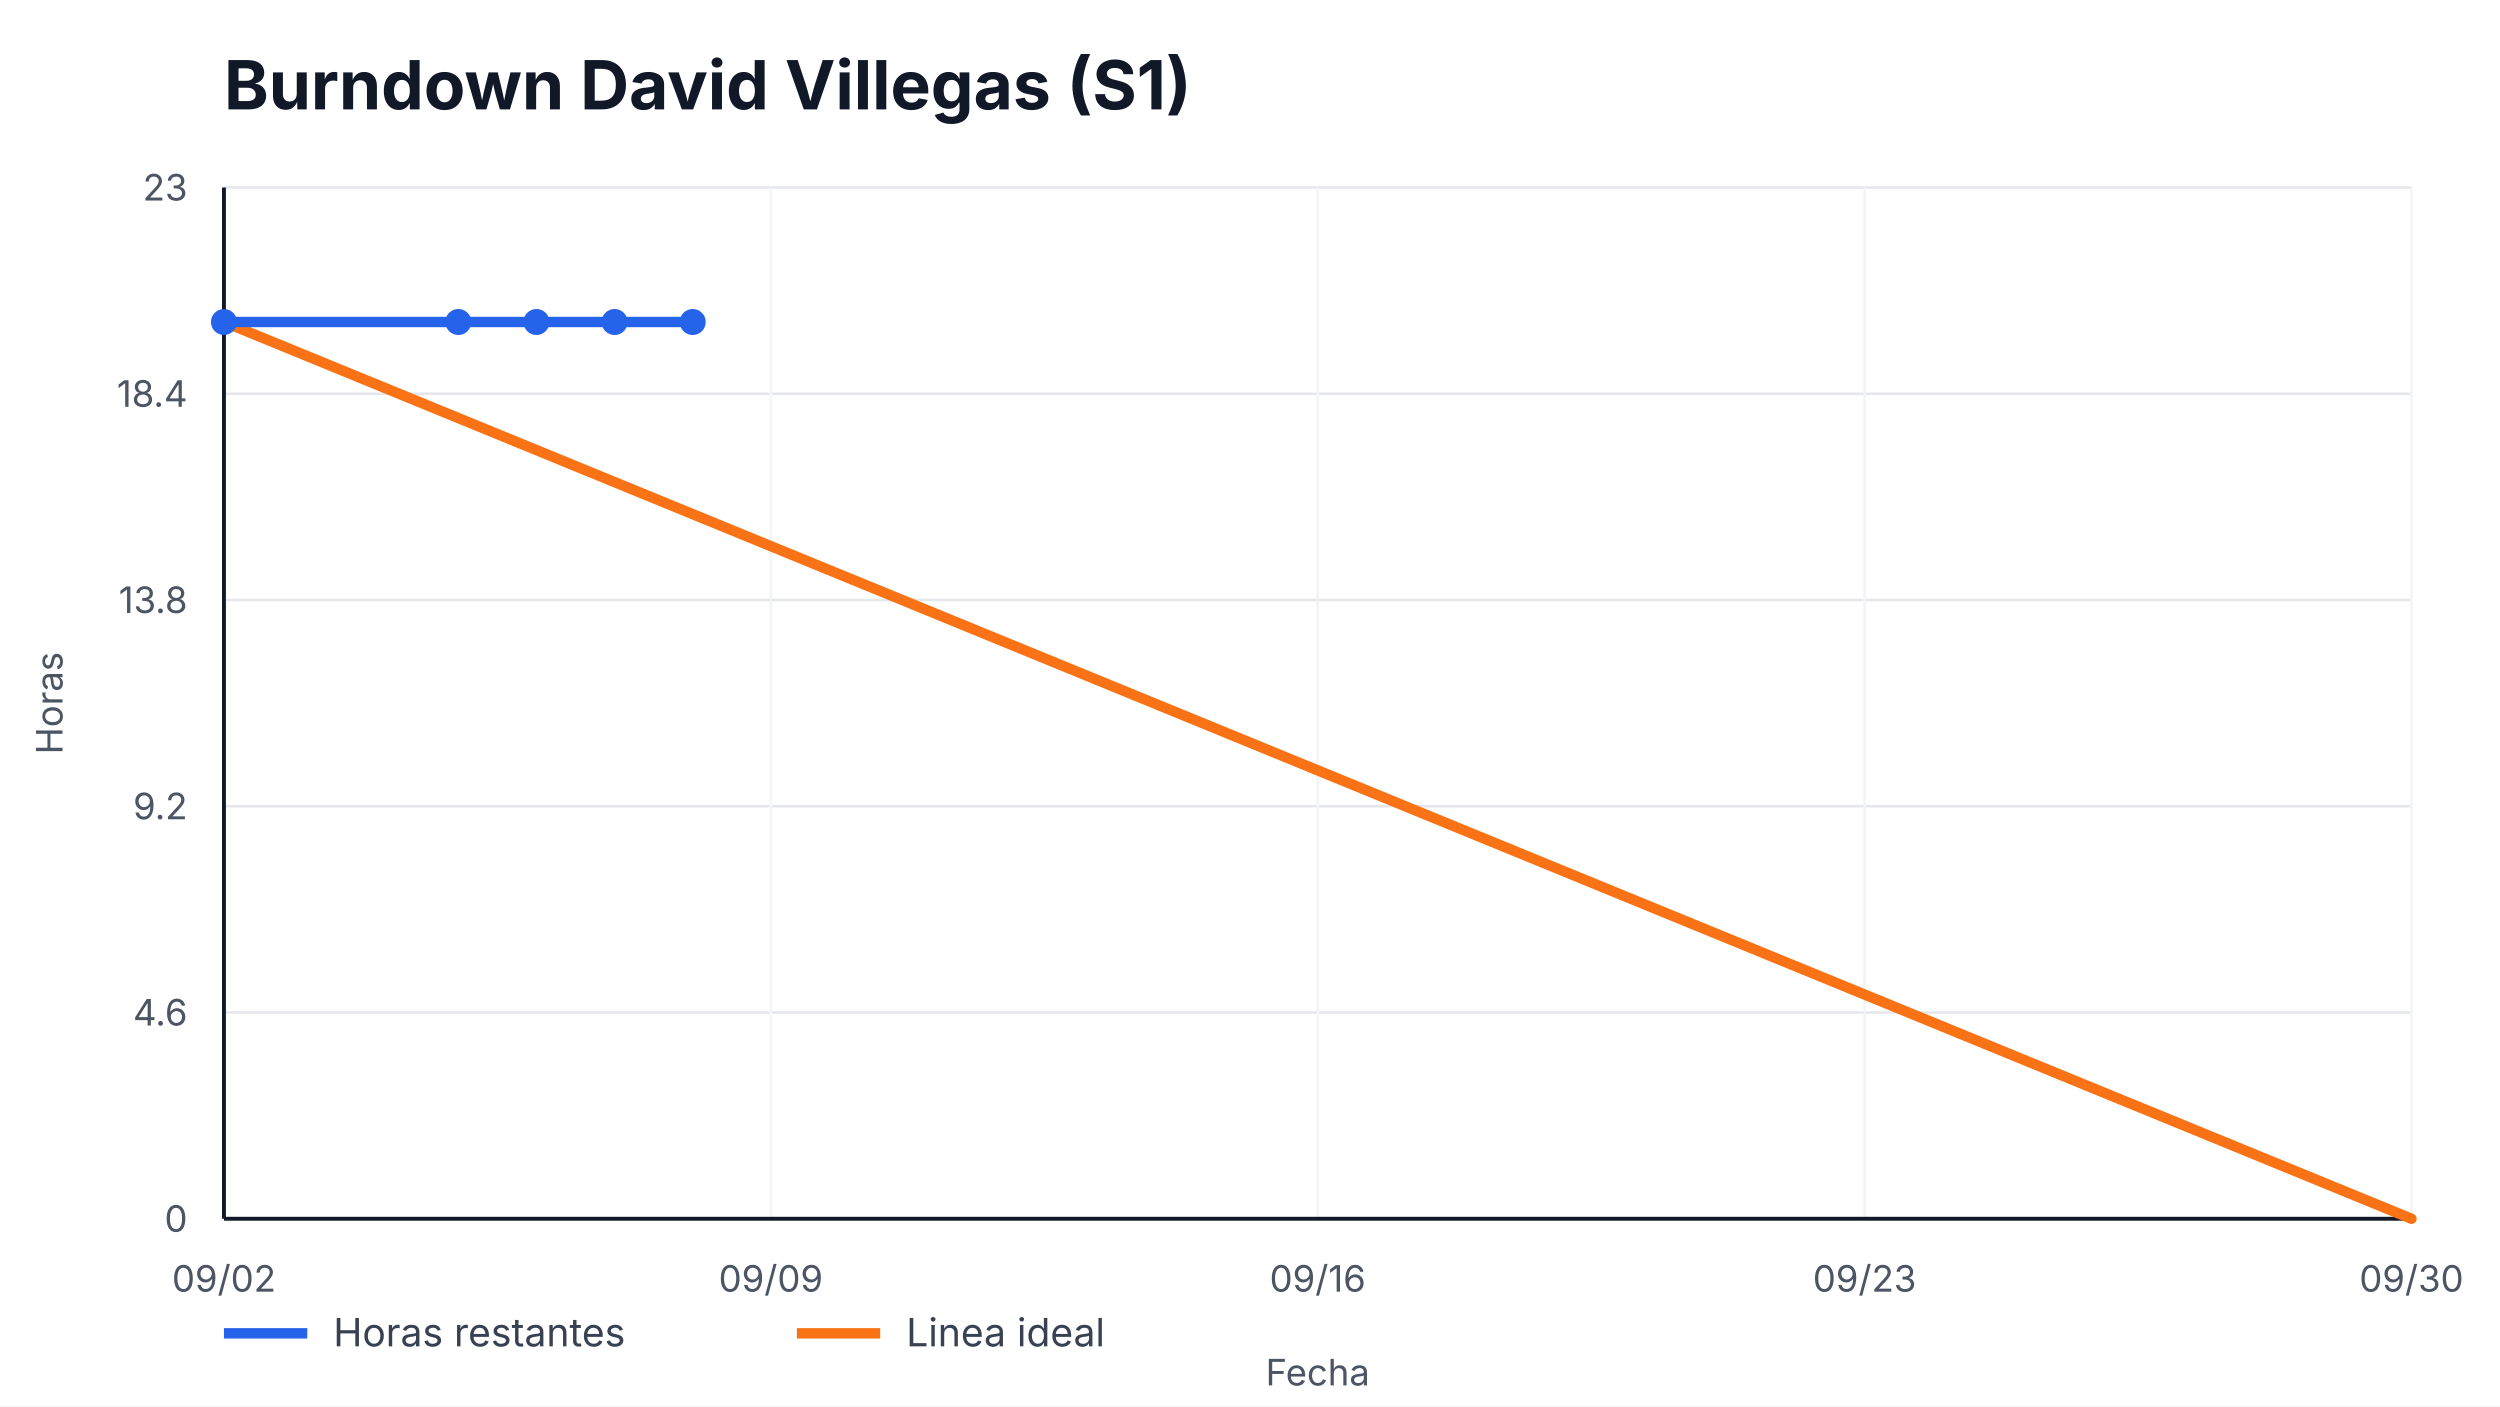
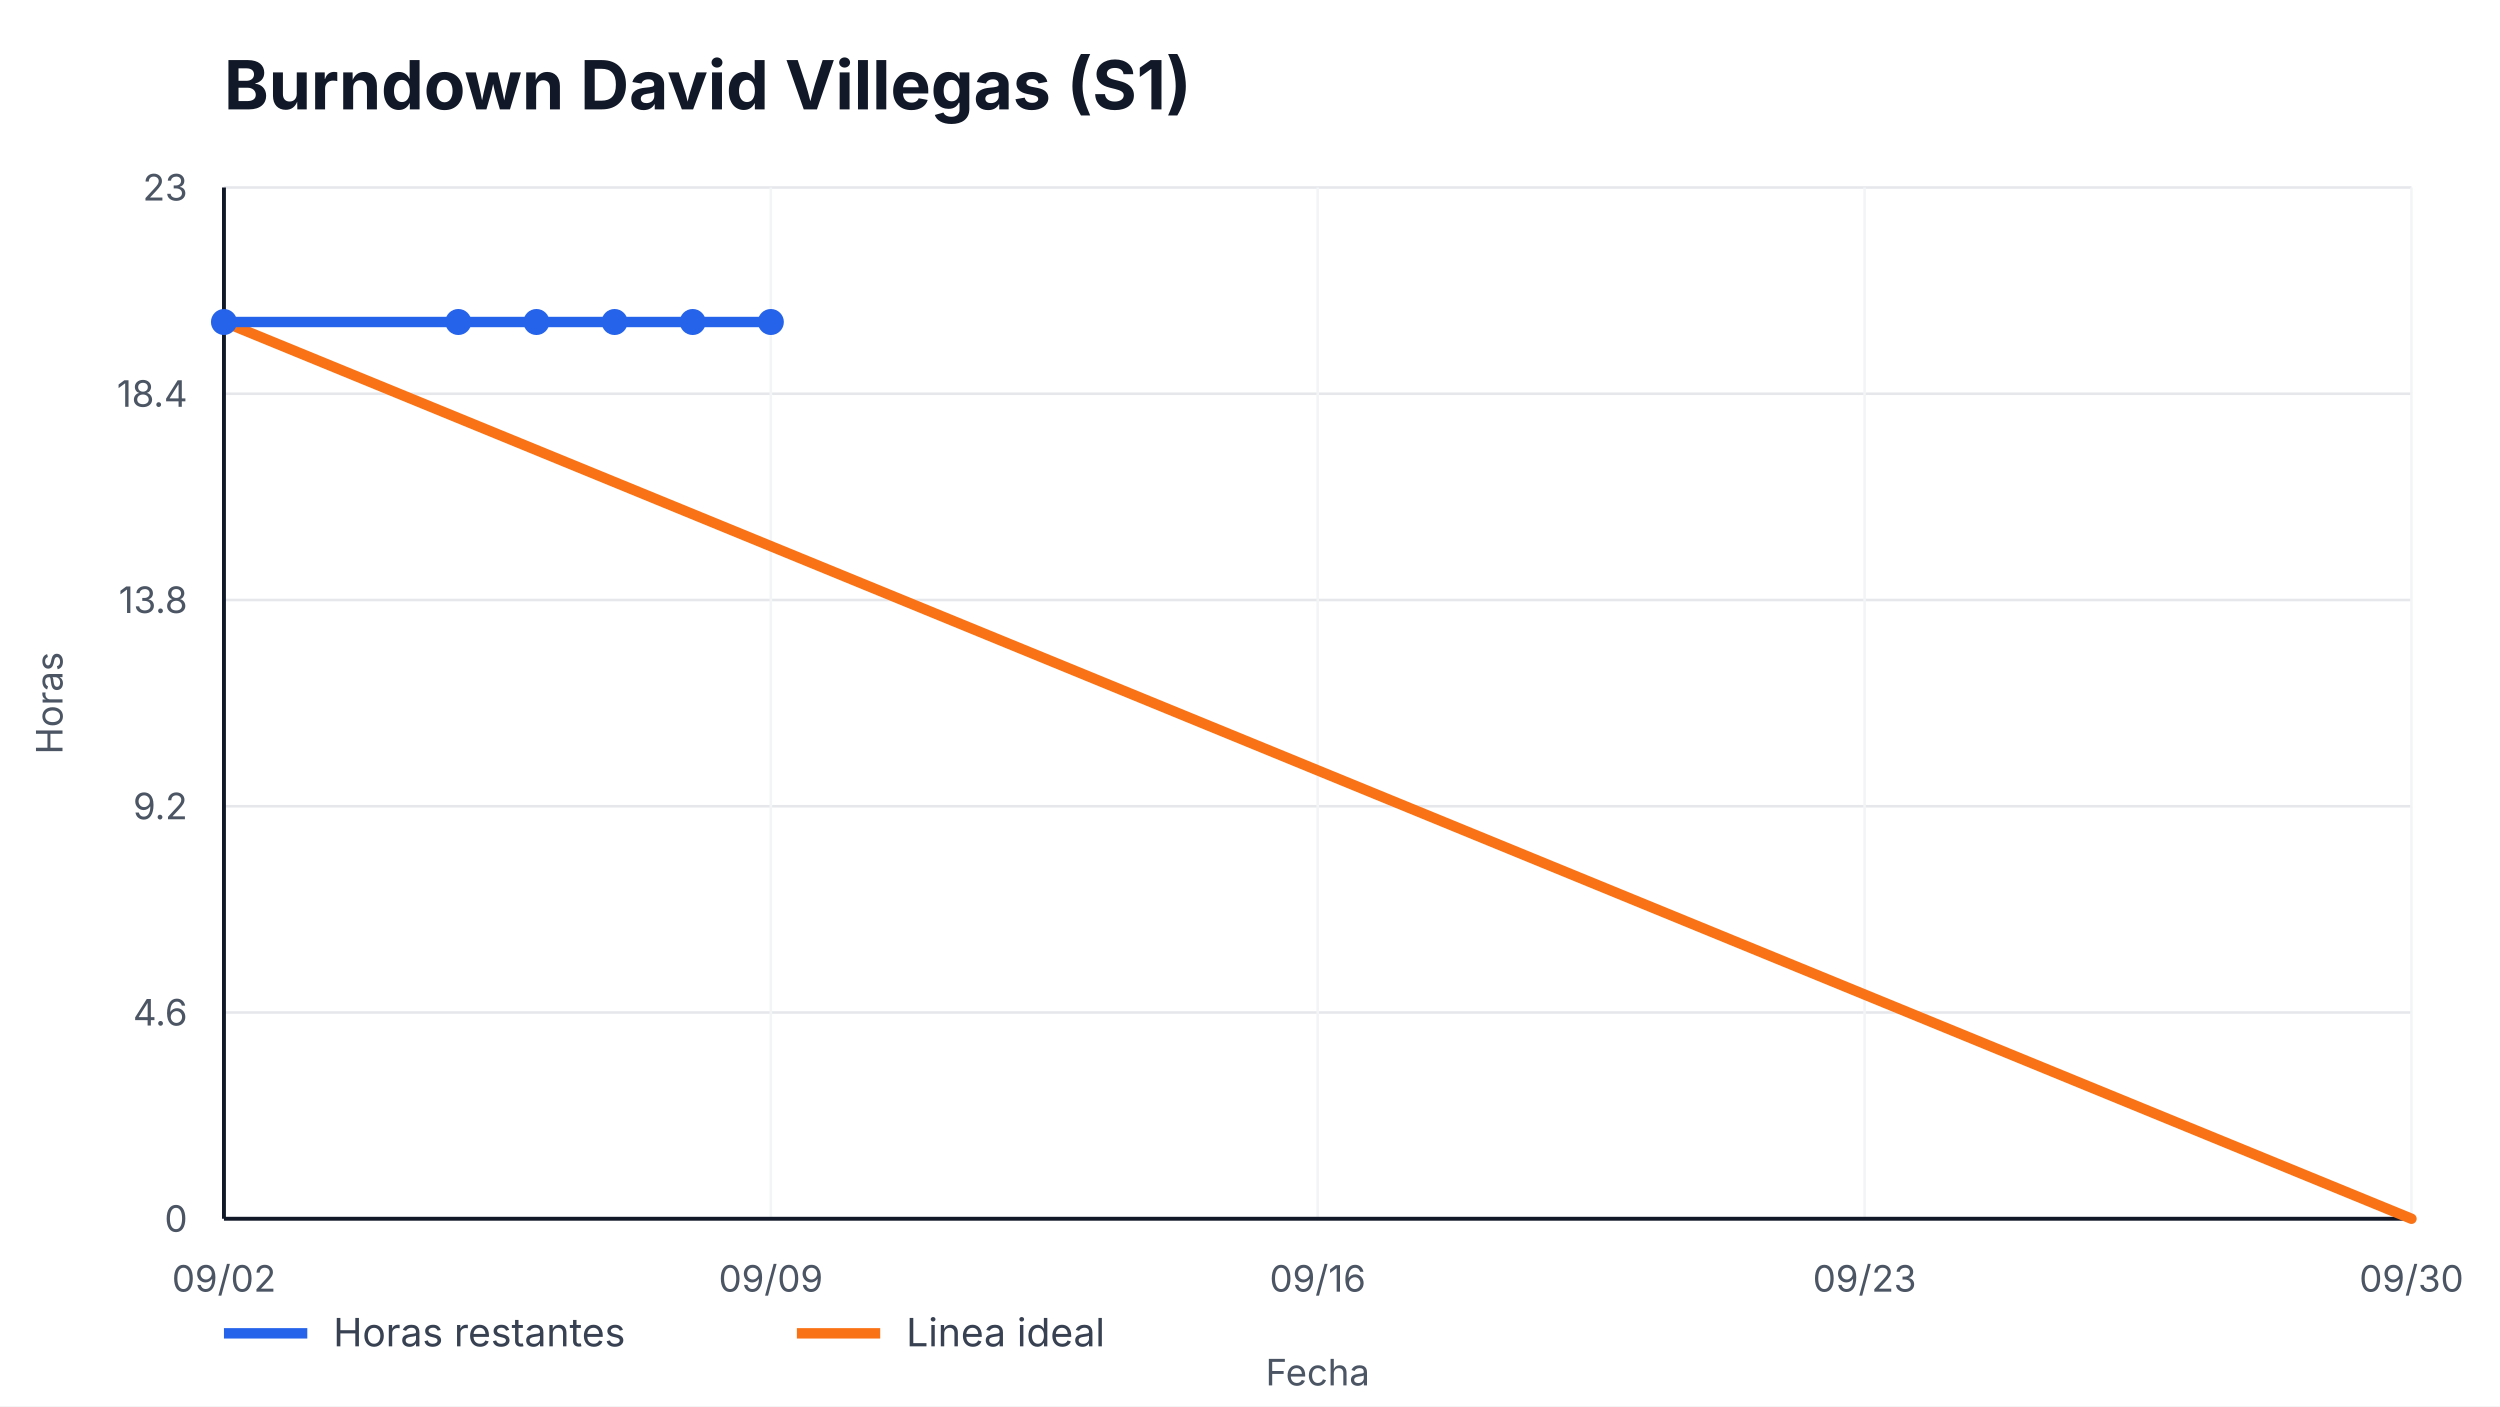
<svg xmlns="http://www.w3.org/2000/svg" width="960" height="540" viewBox="0 0 960 540" role="img" aria-label="Burndown David Villegas (S1)">
  <style>
    text { font-family: -apple-system, BlinkMacSystemFont, "Segoe UI", sans-serif; fill: #111827; }
    .title { font-size: 26px; font-weight: 700; }
    .axis { font-size: 14px; fill: #4b5563; }
    .legend { font-size: 15px; fill: #374151; }
    .overrun { font-size: 14px; font-weight: 700; fill: #b91c1c; }
  </style>
  <rect width="100%" height="100%" fill="#ffffff" />
  <text x="86" y="42" class="title">Burndown David Villegas (S1)</text>
  <g>
    <line x1="86" y1="468.00" x2="926" y2="468.00" stroke="#e5e7eb" />
    <line x1="86" y1="388.80" x2="926" y2="388.80" stroke="#e5e7eb" />
    <line x1="86" y1="309.60" x2="926" y2="309.60" stroke="#e5e7eb" />
    <line x1="86" y1="230.40" x2="926" y2="230.40" stroke="#e5e7eb" />
    <line x1="86" y1="151.20" x2="926" y2="151.20" stroke="#e5e7eb" />
    <line x1="86" y1="72.00" x2="926" y2="72.00" stroke="#e5e7eb" />
  </g>
  <g>
    <line x1="86.00" y1="72" x2="86.00" y2="468" stroke="#f3f4f6" />
    <text x="86.00" y="496" text-anchor="middle" class="axis">09/02</text>
    <line x1="296.00" y1="72" x2="296.00" y2="468" stroke="#f3f4f6" />
    <text x="296.00" y="496" text-anchor="middle" class="axis">09/09</text>
    <line x1="506.00" y1="72" x2="506.00" y2="468" stroke="#f3f4f6" />
    <text x="506.00" y="496" text-anchor="middle" class="axis">09/16</text>
    <line x1="716.00" y1="72" x2="716.00" y2="468" stroke="#f3f4f6" />
    <text x="716.00" y="496" text-anchor="middle" class="axis">09/23</text>
    <line x1="926.00" y1="72" x2="926.00" y2="468" stroke="#f3f4f6" />
    <text x="926.00" y="496" text-anchor="middle" class="axis">09/30</text>
  </g>
  <line x1="86" y1="468" x2="926" y2="468" stroke="#111827" stroke-width="1.5" />
  <line x1="86" y1="72" x2="86" y2="468" stroke="#111827" stroke-width="1.5" />
  <g>
    <text x="72" y="473.00" text-anchor="end" class="axis">0</text>
    <text x="72" y="393.80" text-anchor="end" class="axis">4.6</text>
    <text x="72" y="314.60" text-anchor="end" class="axis">9.2</text>
    <text x="72" y="235.40" text-anchor="end" class="axis">13.8</text>
    <text x="72" y="156.20" text-anchor="end" class="axis">18.4</text>
    <text x="72" y="77.00" text-anchor="end" class="axis">23</text>
  </g>
  <polyline points="86.00,123.65 926.00,468.00" fill="none" stroke="#f97316" stroke-width="4" stroke-linecap="round" />
-   <polyline points="86.00,123.65 176.00,123.65 206.00,123.65 236.00,123.65 266.00,123.65" fill="none" stroke="#2563eb" stroke-width="4" stroke-linecap="round" stroke-linejoin="round" />
+   <polyline points="86.00,123.65 176.00,123.65 206.00,123.65 236.00,123.65 266.00,123.65 296.00,123.65" fill="none" stroke="#2563eb" stroke-width="4" stroke-linecap="round" stroke-linejoin="round" />
  <g>
    <circle cx="86.00" cy="123.65" r="5" fill="#2563eb" />
    <circle cx="176.00" cy="123.65" r="5" fill="#2563eb" />
    <circle cx="206.00" cy="123.65" r="5" fill="#2563eb" />
    <circle cx="236.00" cy="123.65" r="5" fill="#2563eb" />
    <circle cx="266.00" cy="123.65" r="5" fill="#2563eb" />
+     <circle cx="296.00" cy="123.65" r="5" fill="#2563eb" />
  </g>
  <line x1="86" y1="512" x2="118" y2="512" stroke="#2563eb" stroke-width="4" />
  <text x="128" y="517" class="legend">Horas restantes</text>
  <line x1="306" y1="512" x2="338" y2="512" stroke="#f97316" stroke-width="4" />
  <text x="348" y="517" class="legend">Linea ideal</text>
  <text x="506.0" y="532" text-anchor="middle" class="axis">Fecha</text>
  <text x="24" y="270.0" transform="rotate(-90 24,270.0)" text-anchor="middle" class="axis">Horas</text>
</svg>
